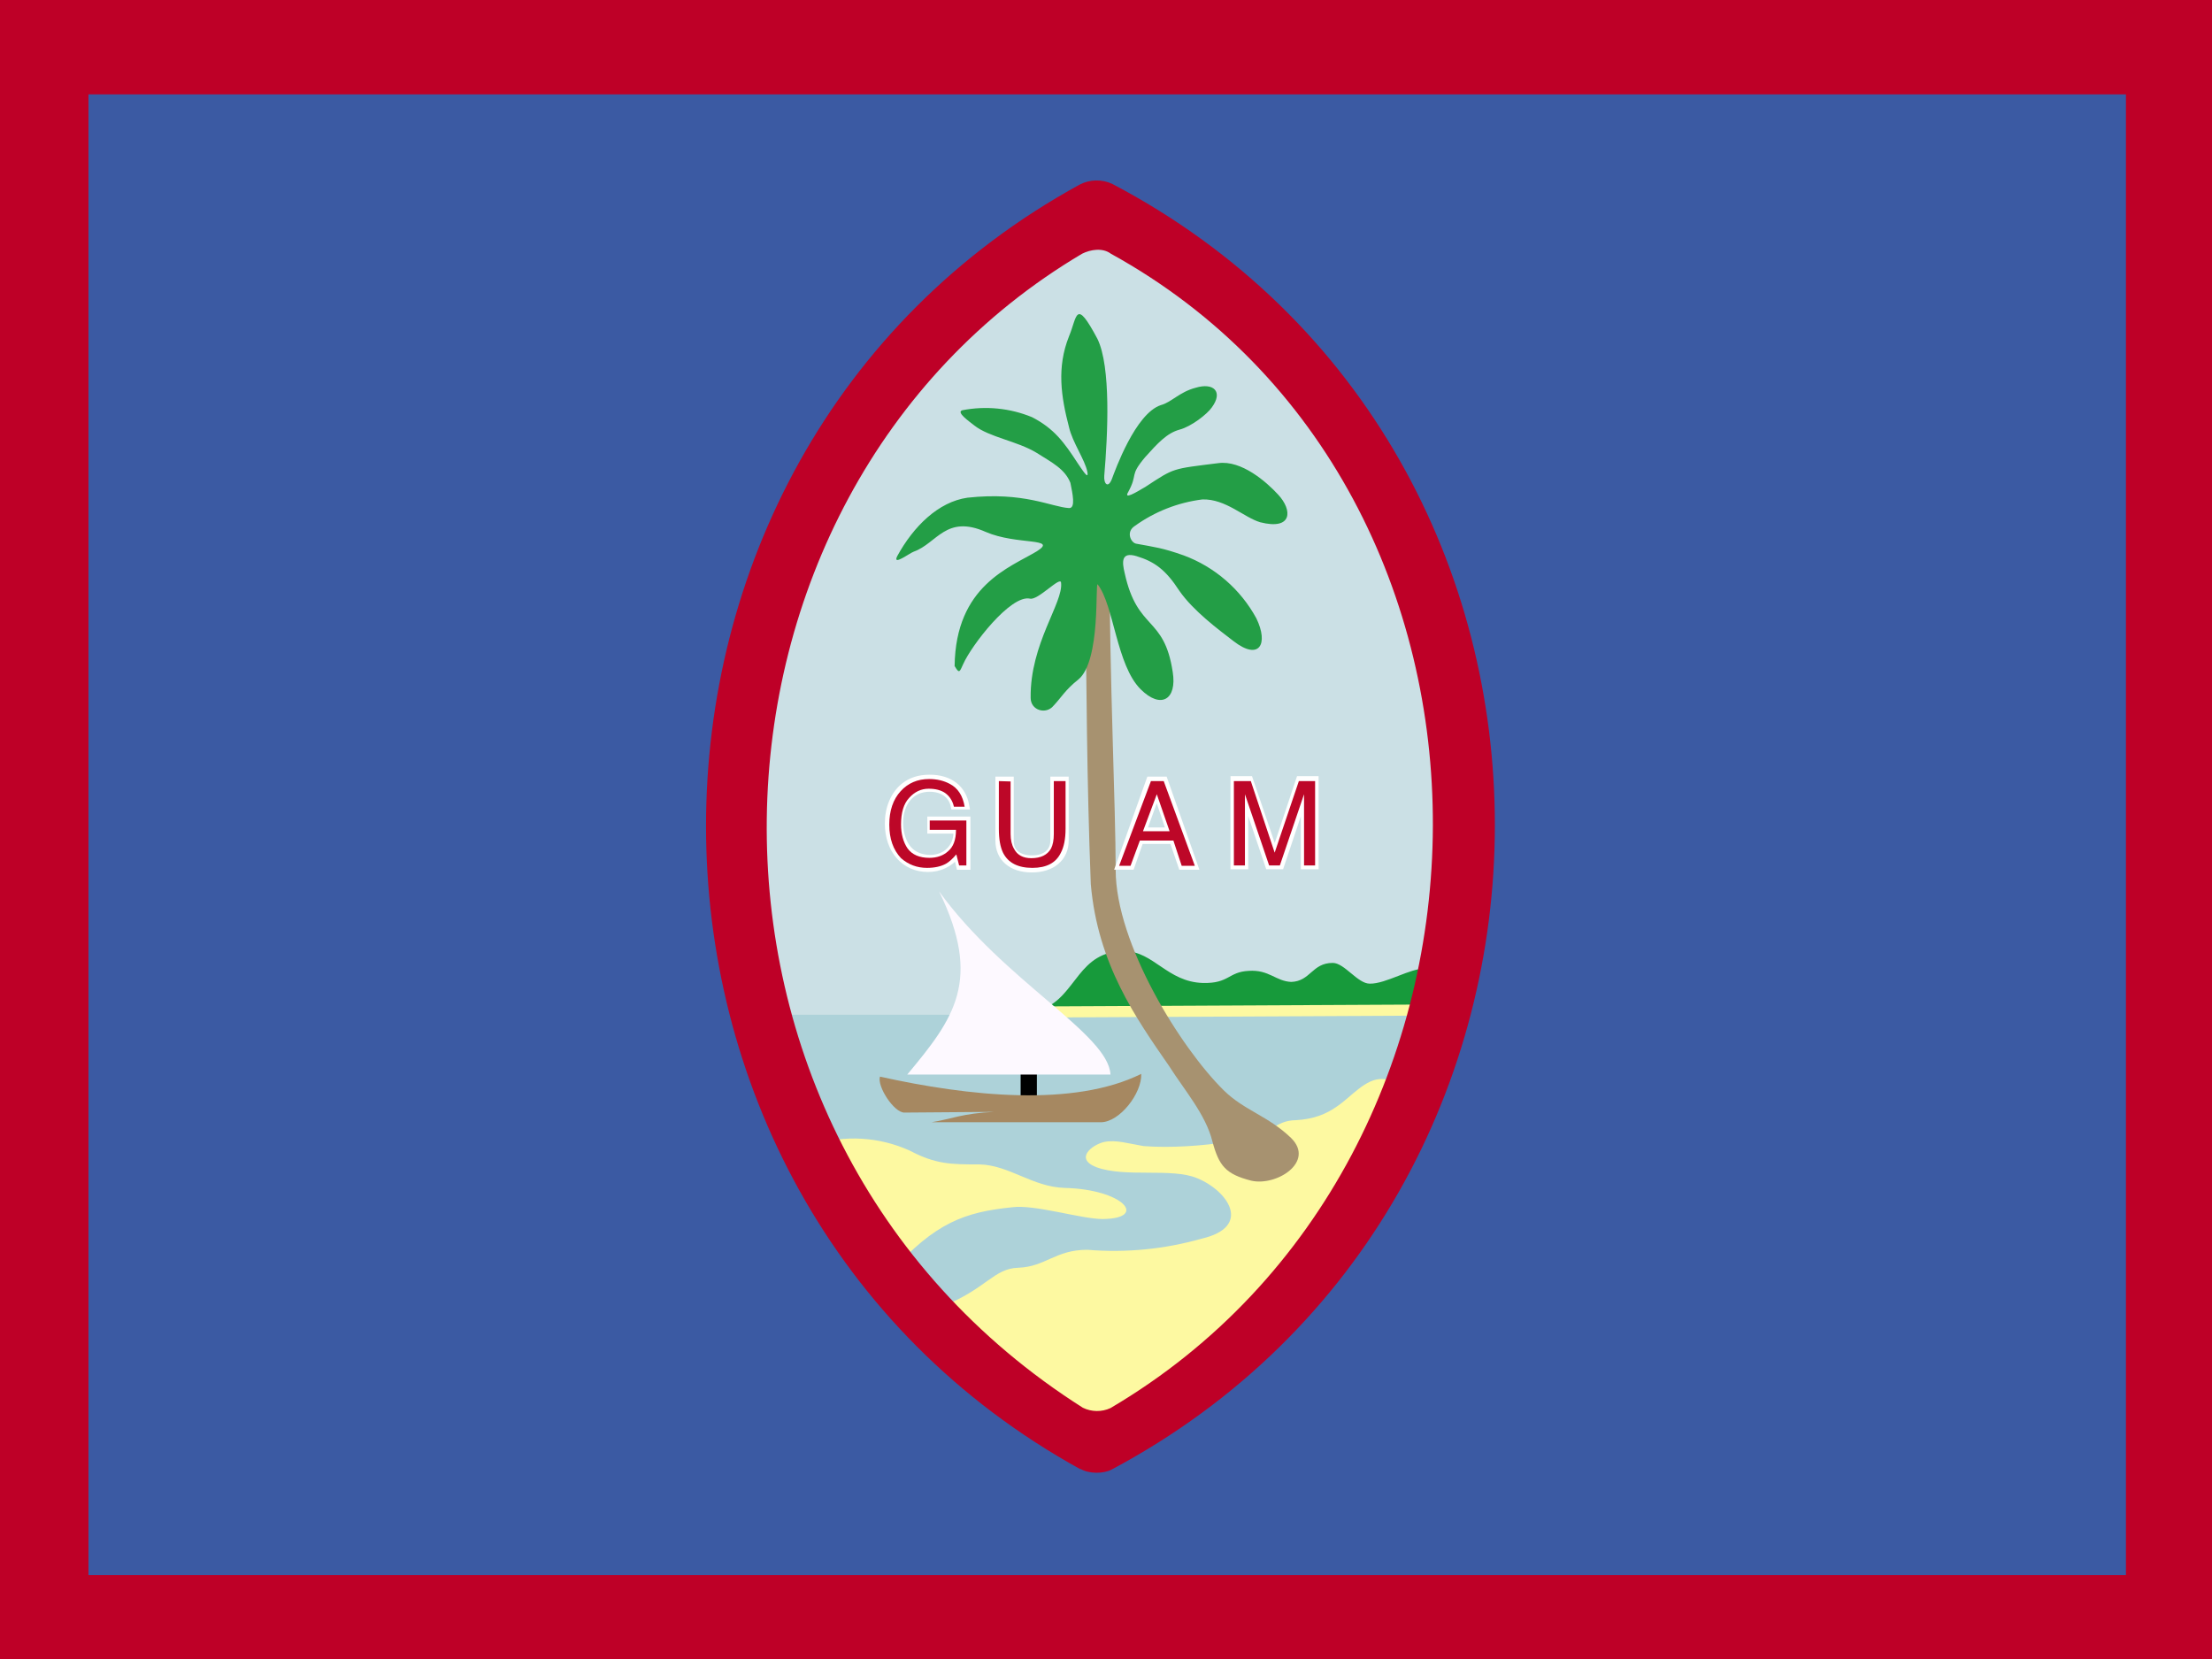
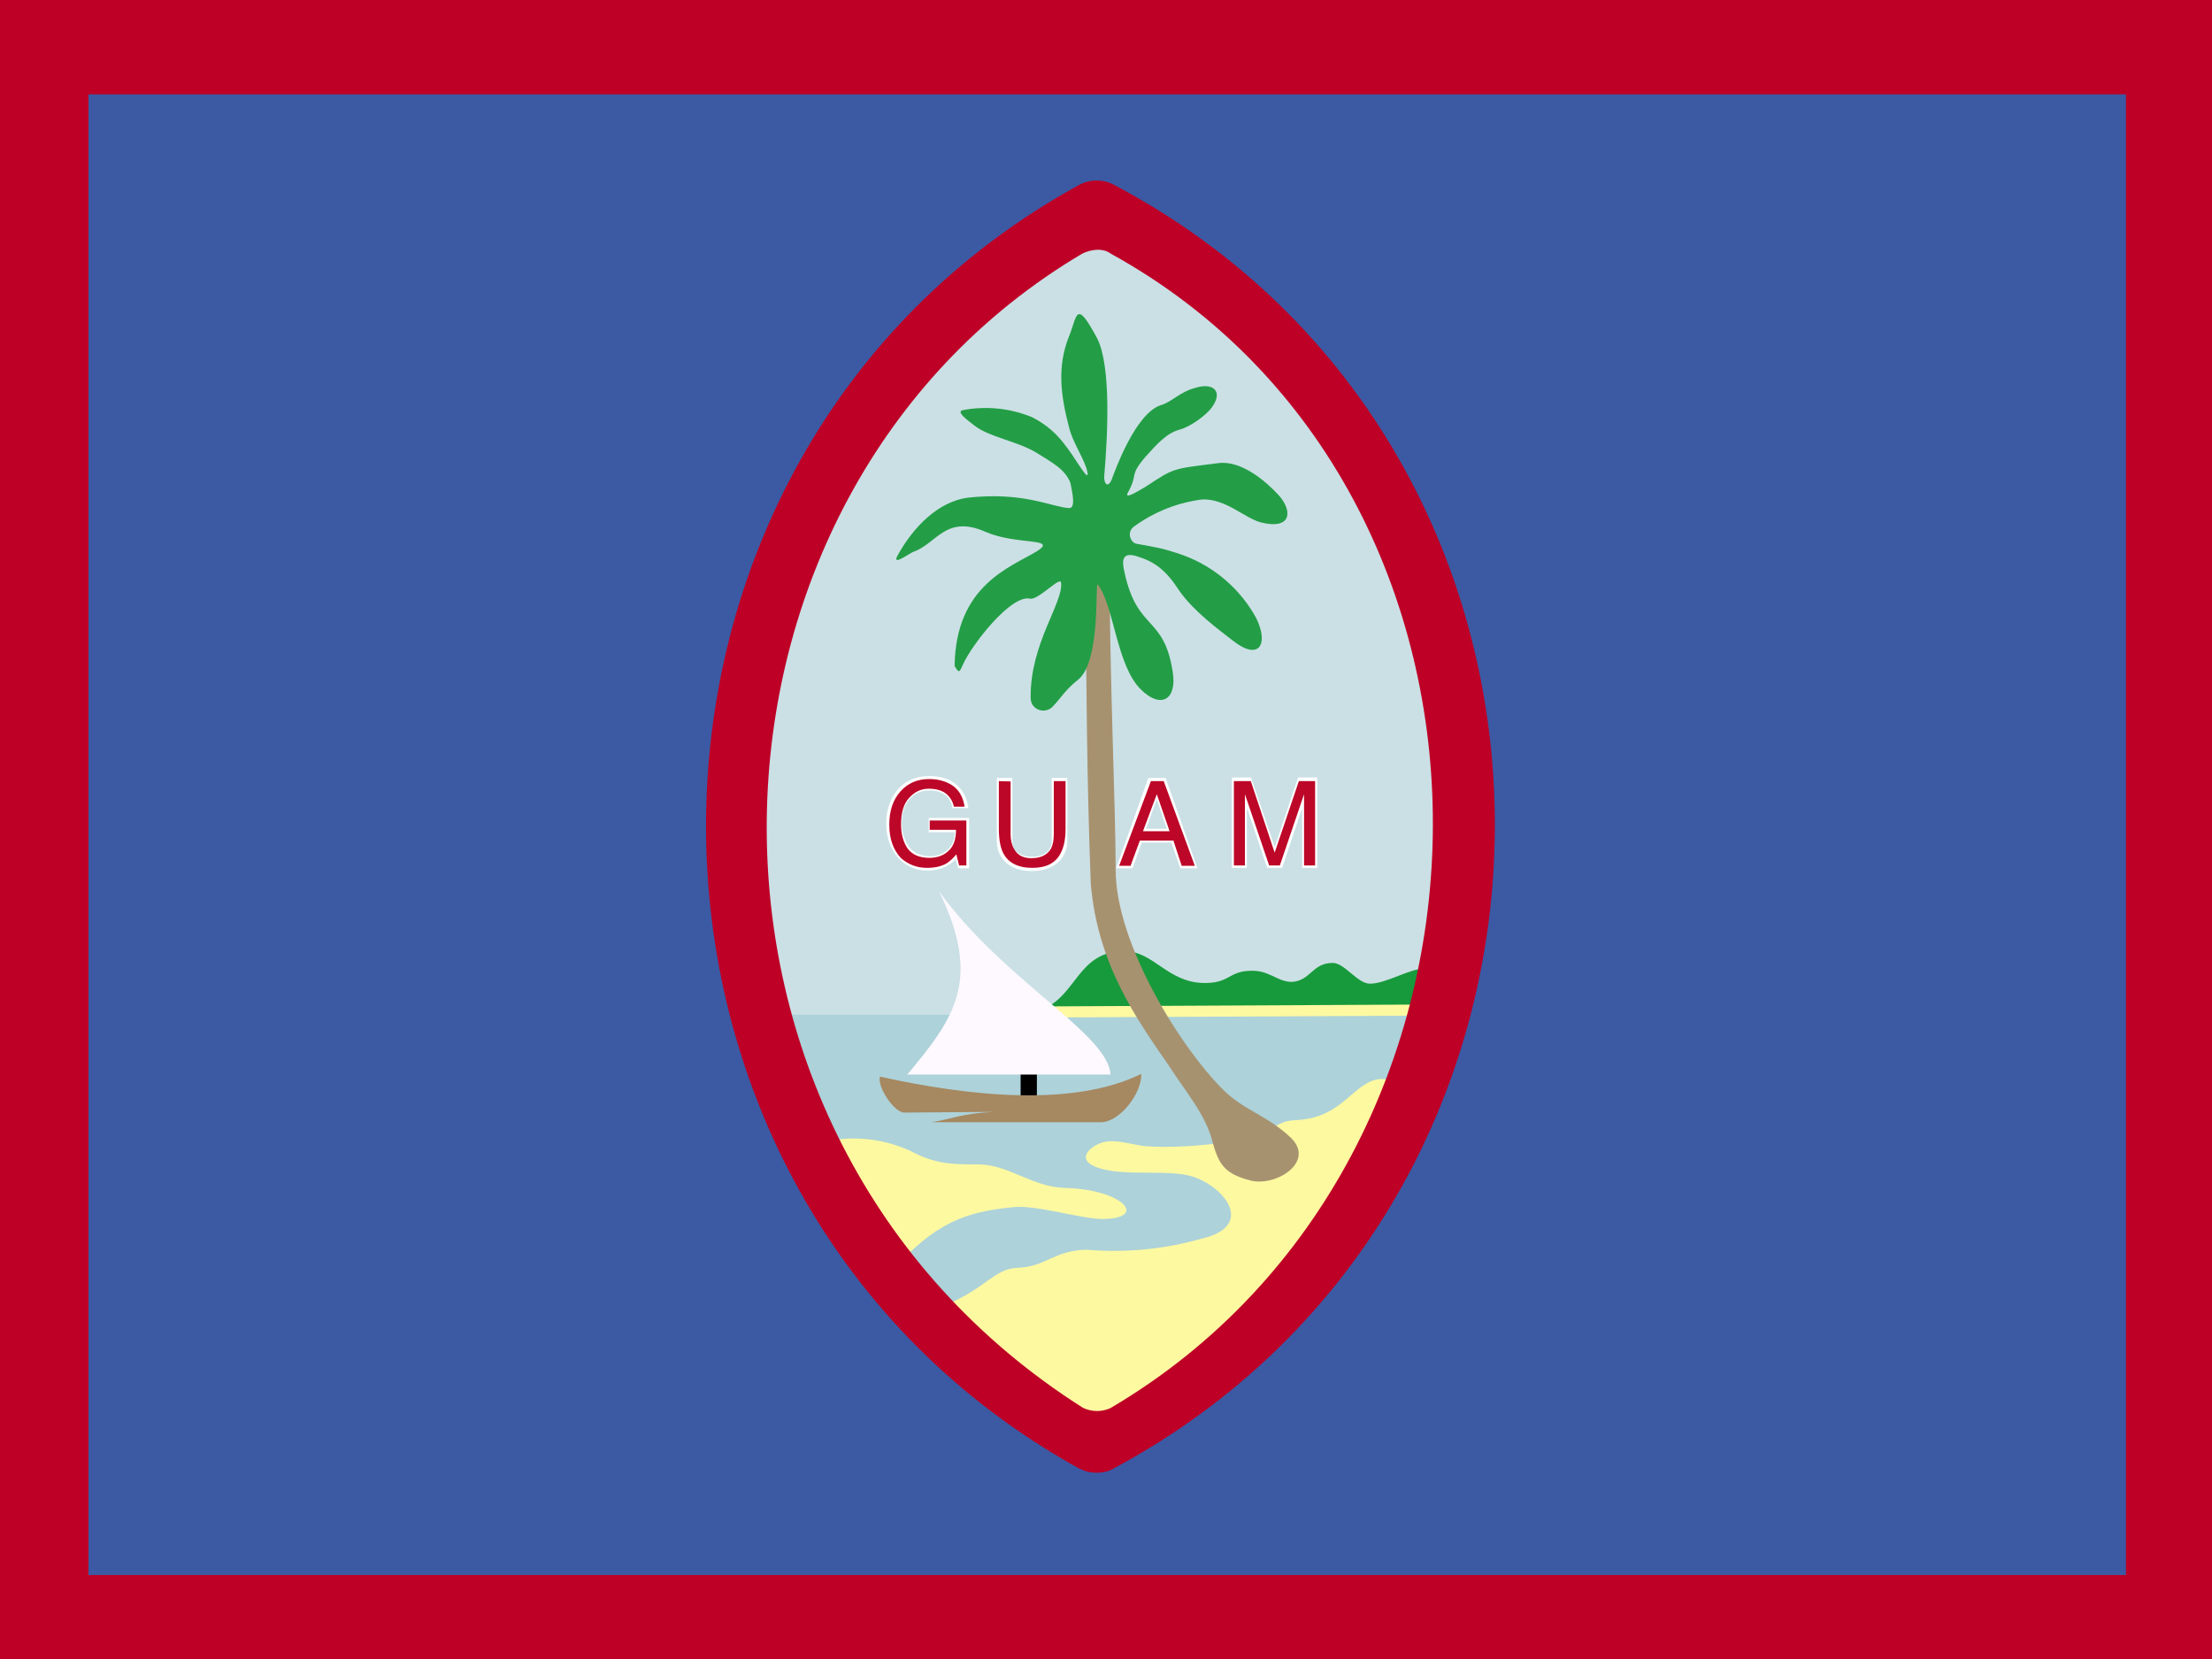
<svg xmlns="http://www.w3.org/2000/svg" id="flag-icons-gu" viewBox="0 0 640 480">
  <path fill="#be0027" fill-rule="evenodd" d="M0 0h640v480H0z" />
  <path fill="#3b5aa3" fill-rule="evenodd" d="M25.6 27.3h589.5v428.4H25.6z" />
  <path fill="#cbe0e5" fill-rule="evenodd" d="M314.4 413.2a10 10 0 0 0 8.4.1c137.8-73.3 137.8-274.3.1-346.6a10 10 0 0 0-8.7.2c-134.3 73.4-134.7 272.1.1 346.3z" />
  <path fill="#add2d9" fill-rule="evenodd" d="M314.4 416.9c2 1.7 6.4 1.5 8.4 0 101.5-76 102-123.3 97.6-123.3h-201c-3 0 1.8 48.2 95 123.3z" />
  <path fill="#fdf9a1" fill-rule="evenodd" d="M235.3 331.2a39.2 39.2 0 0 1 27.9 1.7c7.6 4 12 4 20.2 4 8.6.2 15.3 6.5 24.6 6.8 17.1.4 24.3 8.9 11 9-6.2 0-19.7-4.3-26.2-3.4-13.6 1.4-22.2 4.4-35 18.7l14.8 10c12.8-5.1 14.9-11 22-11.2 8-.3 10.7-5.2 20-5.2a92.6 92.6 0 0 0 33-3.2c14.8-3.4 7.8-13.8-1.2-17.5-7.3-3.1-20.8-.1-29.2-3.2-6.4-2.5-1.2-6.5 2.3-7.3 3.4-.7 7.1.5 11.4 1.2 7.7.6 17.4-.1 24.1-1.2 14-2.1 13.4-6.2 20-6.3 5-.3 8.7-1.7 12-4.1 4-2.7 8.1-8 12.9-7.8l12.7.5-18 40.4-50.7 51.7-26.3 10-57.8-37.7-29.1-44.7 4.7-1.2z" />
  <path fill="#179a3b" fill-rule="evenodd" d="m301.8 292 116-.6 2-10.3s-4.1-.6-7.5-.8c-4.1-.3-11.3 4.4-16 4.3-3.5 0-7.3-6-10.7-6-6 0-6.4 5.3-12 5.5-4.5-.2-6.4-3.6-12.3-3.2-6 .3-5.6 3.7-13.3 3.5-10.2-.3-14.3-9.1-22.5-9.2-13.6-.2-14 13-23.8 16.7z" />
  <path fill="#fdf9a1" fill-rule="evenodd" d="m301.8 294.4 119.4-.6v-3.2l-122.2.6 2.7 3.2z" />
  <path fill="#a79270" fill-rule="evenodd" d="M350.8 330.3c1.9 7 3.8 9.4 11.2 11.3 7.3 1.7 18.5-5.4 11.6-12.3-6.6-6.4-13.6-8-19.5-13.8-12.5-12.3-31.3-42.5-31.3-63.8 0-18.3-1.8-55.8-1.8-91.3 0-2.3-7 6.4-7 8.8.4 31.3.4 55 1.6 86.6 2 23.1 13 38.7 22.7 52.7 4.3 6.8 10.6 14 12.5 21.8z" />
-   <text x="465.1" y="269.5" fill="#bd0728" stroke="#fff" stroke-width="1.6" font-family="helvetica" font-size="25.6" transform="matrix(1.33 0 0 1.33 -363 -108)">
+   <text x="465.1" y="269.5" fill="#bd0728" stroke="#fff" strokeWidth="1.6" font-family="helvetica" font-size="25.6" transform="matrix(1.33 0 0 1.33 -363 -108)">
    <tspan>G</tspan>
  </text>
-   <text x="488.1" y="269.6" fill="#bd0728" stroke="#fff" stroke-width="1.6" font-family="helvetica" font-size="25.6" transform="matrix(1.33 0 0 1.33 -363 -108)">
+   <text x="488.1" y="269.6" fill="#bd0728" stroke="#fff" strokeWidth="1.6" font-family="helvetica" font-size="25.6" transform="matrix(1.33 0 0 1.33 -363 -108)">
    <tspan>U</tspan>
  </text>
-   <text x="516" y="269.6" fill="#bd0728" stroke="#fff" stroke-width="1.6" font-family="helvetica" font-size="25.6" transform="matrix(1.33 0 0 1.33 -363 -108)">
+   <text x="516" y="269.6" fill="#bd0728" stroke="#fff" strokeWidth="1.6" font-family="helvetica" font-size="25.6" transform="matrix(1.33 0 0 1.33 -363 -108)">
    <tspan>A</tspan>
  </text>
-   <text x="539.5" y="269.5" fill="#bd0728" stroke="#fff" stroke-width="1.6" font-family="helvetica" font-size="25.6" transform="matrix(1.33 0 0 1.33 -363 -108)">
+   <text x="539.5" y="269.5" fill="#bd0728" stroke="#fff" strokeWidth="1.6" font-family="helvetica" font-size="25.6" transform="matrix(1.33 0 0 1.33 -363 -108)">
    <tspan>M</tspan>
  </text>
  <path fill="#239e46" fill-rule="evenodd" d="M259.6 160.9c-1.5 3 3.6-.9 4.8-1.3 6.7-2.4 9.3-10.8 20.8-5.7 9 3.9 21.1 1.6 14.8 5.6-7.8 4.7-23.5 9.9-23.8 33.2 1.3 2.2 1.4 1.9 2.5-.6 2.4-5.4 13.7-20.1 19.3-18.9 2.3.6 8.9-6.7 9-4.6.7 5.8-9 17.6-8.8 33.3 0 3.7 4.5 4.9 6.6 2.3 2.2-2.3 3.4-4.6 7.2-7.6 6.6-5.4 4.8-28.6 5.6-27.5 4.7 6 5.4 23.3 12.4 30.3 5.9 5.9 10.6 3 9.3-5-2.5-16.4-10.2-11.7-13.9-28.6-.8-3.3-1-6.2 3.4-4.9 5.3 1.6 8.5 4 12.4 10 4 5.8 11.4 11.3 15.7 14.6 7.5 5.8 10.2.8 6.6-6.6a39.6 39.6 0 0 0-21-18.2c-6.2-2.2-8.4-2.4-13.8-3.4-1.5-.3-3-3.4-.4-5.1a42.5 42.5 0 0 1 19.6-7.7c6.7-.2 12 5.2 16.7 6.6 9.4 2.4 9.4-3.5 5.2-8-3.4-3.7-10.6-10-17.3-9.1-13.5 1.7-12.6 1.3-21 6.8-3 1.8-6.4 3.8-5.1 1.6 3-5.5.2-4.5 4.9-10.1 3.6-4 6.3-7 10-8 3.4-.9 8-4.5 9.3-6.4 3.4-4.6.5-7.3-4.7-5.7-4.6 1.2-7 4.2-10 5-7.4 2.4-13.3 19-14.2 21.4-1.1 2.8-2.4 1.4-2.2-1 1-11.7 2-31.5-2-39.6-6.4-12-5.8-6.4-8.2-.7-3.6 9-2.3 17.5 0 26.3 1 4.4 4.6 9.4 5.3 12.9.5 2.7-1.6-.8-2.8-2.5-3.9-6-6.8-10-13.2-13.3a35.3 35.3 0 0 0-20.2-2c-1.8.6 2 3.2 3.5 4.4 4.3 3.4 12.4 4.5 18 7.9 4.6 2.9 8.2 4.7 9.8 8.7.6 3 1.6 7.4-.4 7.3-5.1-.3-13-4.8-29.4-3-8.4 1.2-15.6 8.3-20.3 16.9z" />
  <path fill-rule="evenodd" d="M295.3 310.6h4.7v7.9h-4.7z" />
  <path fill="#fdf9ff" fill-rule="evenodd" d="M271.7 257.9c18.8 26 49 41.2 49.6 53h-58.8c13.5-16.2 21.8-27.2 9.2-53z" />
  <path fill="#a68861" fill-rule="evenodd" d="M254.6 311.5c25.6 5.7 56.1 8.9 75.6-.8.2 5.7-6.3 14-11.7 14h-49c5.7-.9 9-2.6 18.2-3l-26 .2c-3 .1-8-7.6-7.1-10.4z" />
  <path fill="#be0027" fill-rule="evenodd" d="M312.6 425c2.6 1.5 6.7 1.4 9 .2 147.8-78.7 147.9-294.4.2-372a10.7 10.7 0 0 0-9.4.2c-144 78.8-144.4 292 .2 371.7zm.7-17.7a9.3 9.3 0 0 0 8 .1c123.6-72.8 125.1-265.1.1-334-2.4-1.8-5.9-1.2-8.3 0-118.4 70.1-125 254.5.2 333.9z" />
  <path fill="#bd0728" d="M268.8 225.4q3.4 0 6 1.4 3.5 1.8 4.3 6.6H276q-.6-2.6-2.6-4-1.8-1.2-4.7-1.2-3.3 0-5.7 2.7-2.3 2.5-2.3 7.6 0 4.2 1.9 7 2 2.7 6.3 2.7 3.3 0 5.4-1.9 2.3-1.9 2.3-6.2H269v-2.7h10.6v13h-2.1l-.8-3.2q-1.6 1.9-3 2.7-2.2 1.2-5.5 1.2-4.3 0-7.5-2.8-3.4-3.6-3.4-9.7t3.3-9.7q3.2-3.5 8.2-3.5zm-.6 0z" aria-label="G" font-family="helvetica" font-size="25.6" />
  <path fill="#bd0728" d="M292.4 226.1v15.2q0 2.6 1 4.3 1.4 2.7 5 2.7 4.1 0 5.7-2.8.8-1.6.8-4.2V226h3.4v13.8q0 4.4-1.4 7-2.1 4.3-8.2 4.3-6.3 0-8.5-4.4-1.2-2.5-1.2-6.9V226zm6.3 0z" aria-label="U" font-family="helvetica" font-size="25.6" />
  <path fill="#bd0728" d="m338.4 240.5-3.7-10.7-4 10.7zM333 226h3.7l9 24.5h-3.8l-2.4-7.3h-9.7l-2.7 7.3h-3.3z" aria-label="A" font-family="helvetica" font-size="25.6" />
  <path fill="#bd0728" d="M357 226h4.9l6.9 20.7 7-20.7h4.7v24.4h-3.2v-20.6l-7 20.6h-3.1l-7-20.6v20.6H357z" aria-label="M" font-family="helvetica" font-size="25.6" />
</svg>
